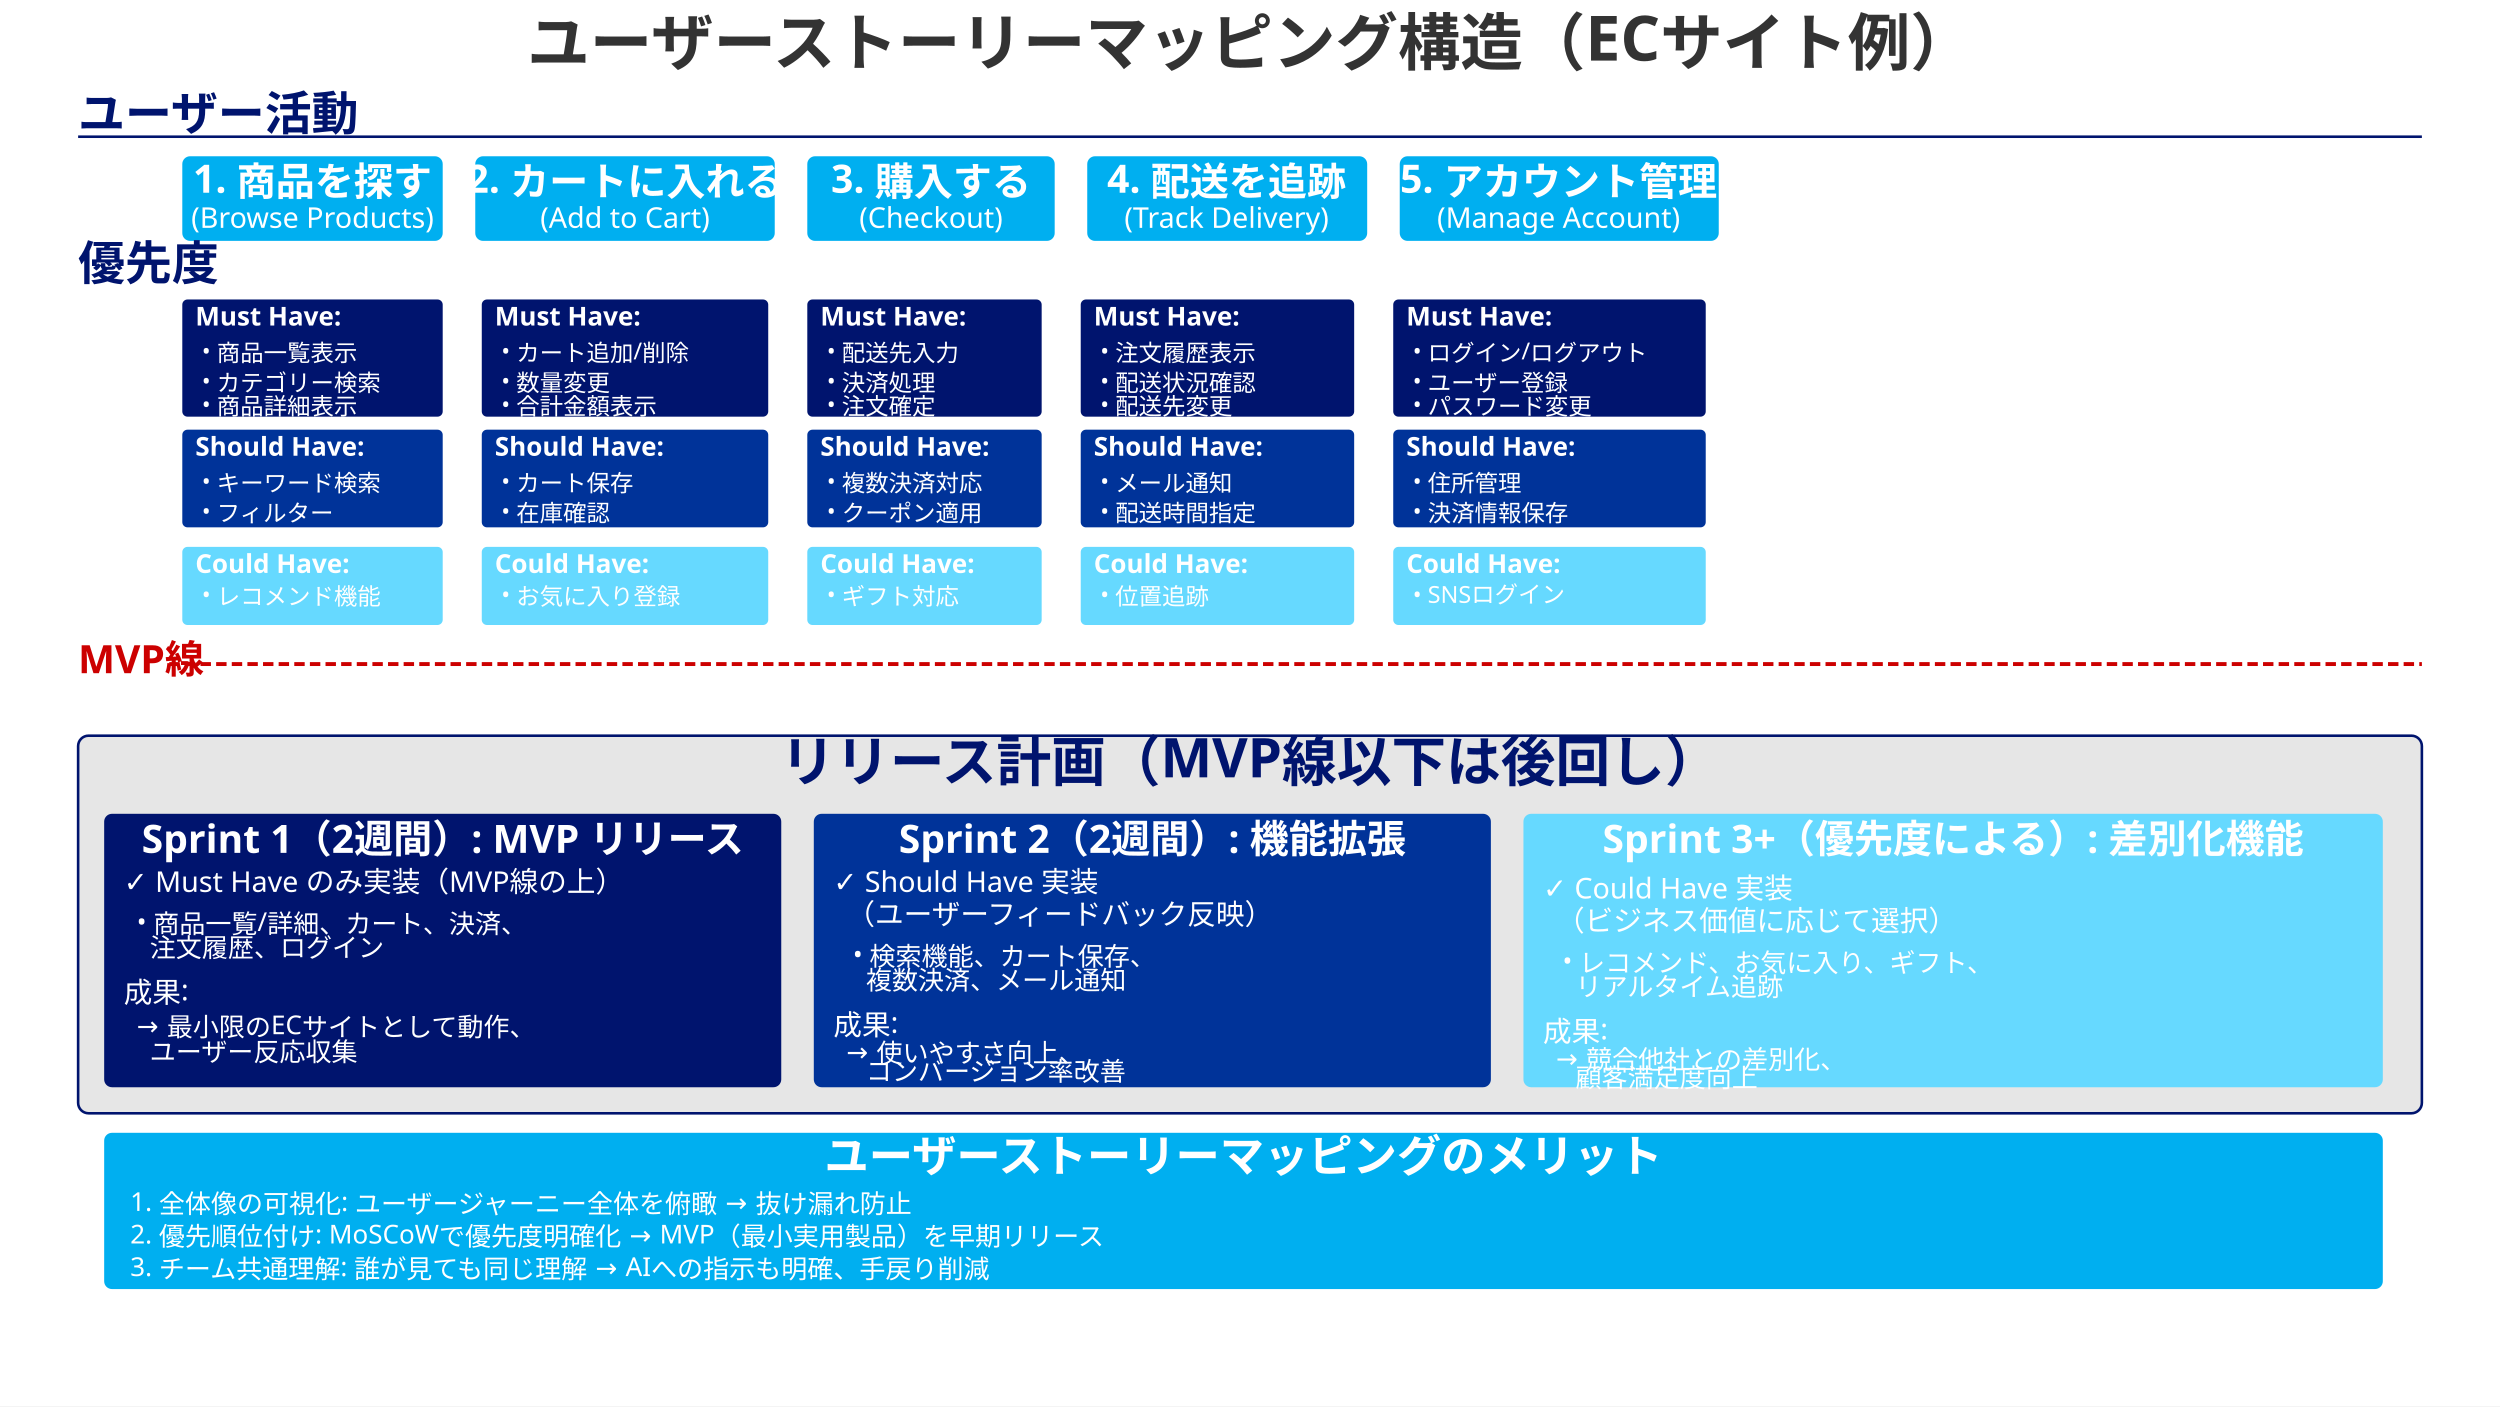
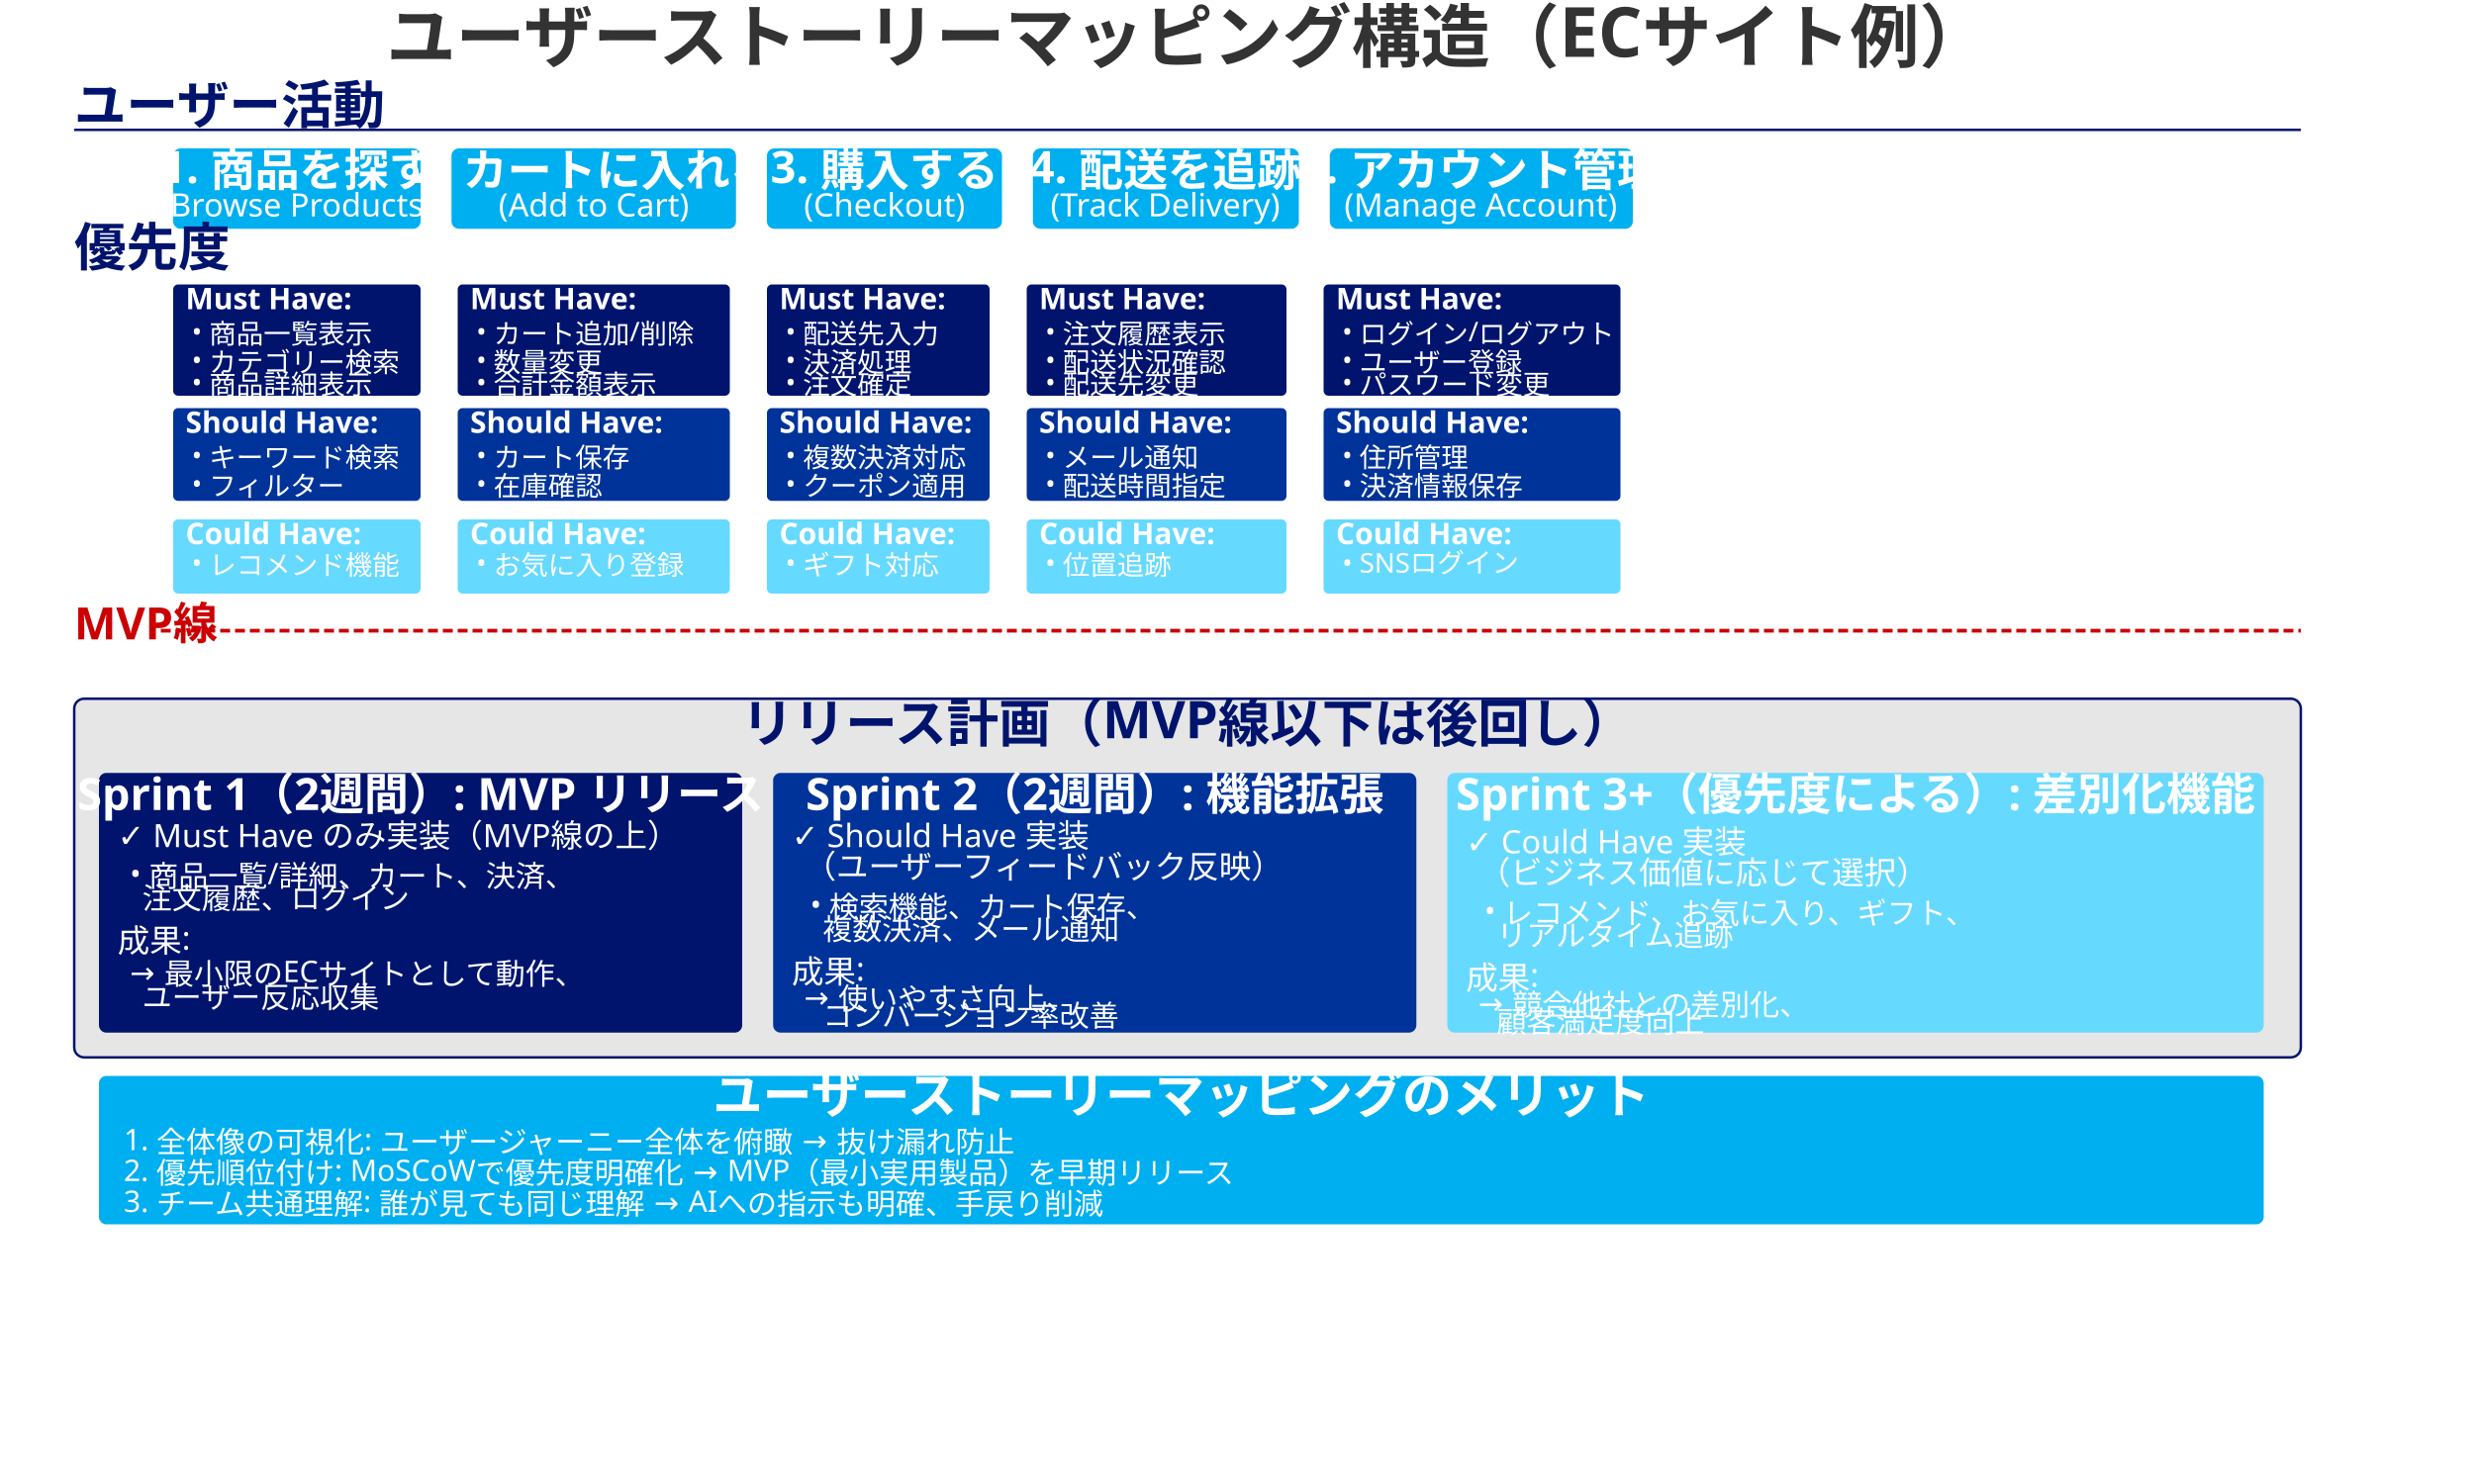
- <svg xmlns="http://www.w3.org/2000/svg" viewBox="0 0 1920 1080">
+ <svg xmlns="http://www.w3.org/2000/svg" viewBox="0 0 2000 1200" preserveAspectRatio="xMidYMid meet">
  <defs>
    <style>
-       .title { font-family: 'Noto Sans JP', sans-serif; font-size: 48px; font-weight: bold; fill: #333333; }
-       .activity-title { font-family: 'Noto Sans JP', sans-serif; font-size: 30px; font-weight: bold; fill: white; }
-       .activity-subtitle { font-family: 'Noto Sans JP', sans-serif; font-size: 22px; fill: white; }
-       .section-header { font-family: 'Noto Sans JP', sans-serif; font-size: 36px; fill: #00146E; font-weight: bold; }
-       .story-text { font-family: 'Noto Sans JP', sans-serif; font-size: 18px; fill: white; }
-       .story-title { font-family: 'Noto Sans JP', sans-serif; font-size: 20px; fill: white; font-weight: bold; }
-       .sprint-title { font-family: 'Noto Sans JP', sans-serif; font-size: 30px; fill: white; font-weight: bold; }
-       .sprint-text { font-family: 'Noto Sans JP', sans-serif; font-size: 22px; fill: white; }
-       .sprint-detail { font-family: 'Noto Sans JP', sans-serif; font-size: 20px; fill: white; }
-       .benefit-title { font-family: 'Noto Sans JP', sans-serif; font-size: 34px; fill: white; font-weight: bold; }
-       .benefit-text { font-family: 'Noto Sans JP', sans-serif; font-size: 20px; fill: white; }
-       .mvp-label { font-family: 'Noto Sans JP', sans-serif; font-size: 30px; fill: #CC0000; font-weight: bold; }
+       .title { font-family: 'Noto Sans JP', sans-serif; font-size: 56px; font-weight: bold; fill: #333333; }
+       .activity-title { font-family: 'Noto Sans JP', sans-serif; font-size: 36px; font-weight: bold; fill: white; }
+       .activity-subtitle { font-family: 'Noto Sans JP', sans-serif; font-size: 26px; fill: white; }
+       .section-header { font-family: 'Noto Sans JP', sans-serif; font-size: 42px; fill: #00146E; font-weight: bold; }
+       .story-text { font-family: 'Noto Sans JP', sans-serif; font-size: 22px; fill: white; }
+       .story-title { font-family: 'Noto Sans JP', sans-serif; font-size: 24px; fill: white; font-weight: bold; }
+       .sprint-title { font-family: 'Noto Sans JP', sans-serif; font-size: 36px; fill: white; font-weight: bold; }
+       .sprint-text { font-family: 'Noto Sans JP', sans-serif; font-size: 26px; fill: white; }
+       .sprint-detail { font-family: 'Noto Sans JP', sans-serif; font-size: 24px; fill: white; }
+       .benefit-title { font-family: 'Noto Sans JP', sans-serif; font-size: 40px; fill: white; font-weight: bold; }
+       .benefit-text { font-family: 'Noto Sans JP', sans-serif; font-size: 24px; fill: white; }
+       .mvp-label { font-family: 'Noto Sans JP', sans-serif; font-size: 36px; fill: #CC0000; font-weight: bold; }
    </style>
  </defs>
-   <rect width="1920" height="1080" fill="#FFFFFF" />
+   <rect width="2000" height="1200" fill="#FFFFFF" />
  <text x="960" y="50" class="title" text-anchor="middle">ユーザーストーリーマッピング構造（ECサイト例）</text>
  <text x="60" y="100" class="section-header">ユーザー活動</text>
  <line x1="60" y1="105" x2="1860" y2="105" stroke="#00146E" stroke-width="2" />
  <rect x="140" y="120" width="200" height="65" fill="#00AFF0" rx="6" />
  <text x="240" y="148" class="activity-title" text-anchor="middle">1. 商品を探す</text>
  <text x="240" y="175" class="activity-subtitle" text-anchor="middle">(Browse Products)</text>
  <rect x="365" y="120" width="230" height="65" fill="#00AFF0" rx="6" />
  <text x="480" y="148" class="activity-title" text-anchor="middle">2. カートに入れる</text>
  <text x="480" y="175" class="activity-subtitle" text-anchor="middle">(Add to Cart)</text>
  <rect x="620" y="120" width="190" height="65" fill="#00AFF0" rx="6" />
  <text x="715" y="148" class="activity-title" text-anchor="middle">3. 購入する</text>
  <text x="715" y="175" class="activity-subtitle" text-anchor="middle">(Checkout)</text>
  <rect x="835" y="120" width="215" height="65" fill="#00AFF0" rx="6" />
  <text x="942" y="148" class="activity-title" text-anchor="middle">4. 配送を追跡</text>
  <text x="942" y="175" class="activity-subtitle" text-anchor="middle">(Track Delivery)</text>
  <rect x="1075" y="120" width="245" height="65" fill="#00AFF0" rx="6" />
  <text x="1197" y="148" class="activity-title" text-anchor="middle">5. アカウント管理</text>
  <text x="1197" y="175" class="activity-subtitle" text-anchor="middle">(Manage Account)</text>
  <text x="60" y="215" class="section-header">優先度</text>
  <line x1="130" y1="510" x2="1860" y2="510" stroke="#CC0000" stroke-width="3" stroke-dasharray="8,4" />
  <text x="60" y="517" class="mvp-label">MVP線</text>
  <rect x="140" y="230" width="200" height="90" fill="#00146E" rx="4" />
  <text x="150" y="250" class="story-title">Must Have:</text>
  <text x="155" y="276" class="story-text">• 商品一覧表示</text>
  <text x="155" y="299" class="story-text">• カテゴリー検索</text>
  <text x="155" y="317" class="story-text">• 商品詳細表示</text>
  <rect x="140" y="330" width="200" height="75" fill="#003399" rx="4" />
  <text x="150" y="350" class="story-title">Should Have:</text>
  <text x="155" y="376" class="story-text">• キーワード検索</text>
  <text x="155" y="399" class="story-text">• フィルター</text>
  <rect x="140" y="420" width="200" height="60" fill="#66D9FF" rx="4" />
  <text x="150" y="440" class="story-title">Could Have:</text>
  <text x="155" y="463" class="story-text">• レコメンド機能</text>
  <rect x="370" y="230" width="220" height="90" fill="#00146E" rx="4" />
  <text x="380" y="250" class="story-title">Must Have:</text>
  <text x="385" y="276" class="story-text">• カート追加/削除</text>
  <text x="385" y="299" class="story-text">• 数量変更</text>
  <text x="385" y="317" class="story-text">• 合計金額表示</text>
  <rect x="370" y="330" width="220" height="75" fill="#003399" rx="4" />
  <text x="380" y="350" class="story-title">Should Have:</text>
  <text x="385" y="376" class="story-text">• カート保存</text>
  <text x="385" y="399" class="story-text">• 在庫確認</text>
  <rect x="370" y="420" width="220" height="60" fill="#66D9FF" rx="4" />
  <text x="380" y="440" class="story-title">Could Have:</text>
  <text x="385" y="463" class="story-text">• お気に入り登録</text>
  <rect x="620" y="230" width="180" height="90" fill="#00146E" rx="4" />
  <text x="630" y="250" class="story-title">Must Have:</text>
  <text x="635" y="276" class="story-text">• 配送先入力</text>
  <text x="635" y="299" class="story-text">• 決済処理</text>
  <text x="635" y="317" class="story-text">• 注文確定</text>
  <rect x="620" y="330" width="180" height="75" fill="#003399" rx="4" />
  <text x="630" y="350" class="story-title">Should Have:</text>
  <text x="635" y="376" class="story-text">• 複数決済対応</text>
  <text x="635" y="399" class="story-text">• クーポン適用</text>
  <rect x="620" y="420" width="180" height="60" fill="#66D9FF" rx="4" />
  <text x="630" y="440" class="story-title">Could Have:</text>
  <text x="635" y="463" class="story-text">• ギフト対応</text>
  <rect x="830" y="230" width="210" height="90" fill="#00146E" rx="4" />
  <text x="840" y="250" class="story-title">Must Have:</text>
  <text x="845" y="276" class="story-text">• 注文履歴表示</text>
  <text x="845" y="299" class="story-text">• 配送状況確認</text>
  <text x="845" y="317" class="story-text">• 配送先変更</text>
  <rect x="830" y="330" width="210" height="75" fill="#003399" rx="4" />
  <text x="840" y="350" class="story-title">Should Have:</text>
  <text x="845" y="376" class="story-text">• メール通知</text>
  <text x="845" y="399" class="story-text">• 配送時間指定</text>
  <rect x="830" y="420" width="210" height="60" fill="#66D9FF" rx="4" />
  <text x="840" y="440" class="story-title">Could Have:</text>
  <text x="845" y="463" class="story-text">• 位置追跡</text>
  <rect x="1070" y="230" width="240" height="90" fill="#00146E" rx="4" />
  <text x="1080" y="250" class="story-title">Must Have:</text>
  <text x="1085" y="276" class="story-text">• ログイン/ログアウト</text>
  <text x="1085" y="299" class="story-text">• ユーザー登録</text>
  <text x="1085" y="317" class="story-text">• パスワード変更</text>
  <rect x="1070" y="330" width="240" height="75" fill="#003399" rx="4" />
  <text x="1080" y="350" class="story-title">Should Have:</text>
  <text x="1085" y="376" class="story-text">• 住所管理</text>
  <text x="1085" y="399" class="story-text">• 決済情報保存</text>
  <rect x="1070" y="420" width="240" height="60" fill="#66D9FF" rx="4" />
  <text x="1080" y="440" class="story-title">Could Have:</text>
  <text x="1085" y="463" class="story-text">• SNSログイン</text>
  <rect x="60" y="565" width="1800" height="290" fill="#E6E6E6" stroke="#00146E" stroke-width="2" rx="8" />
  <text x="960" y="600" style="font-family: 'Noto Sans JP', sans-serif; font-size: 42px; fill: #00146E; text-anchor: middle; font-weight: bold;">
    リリース計画（MVP線以下は後回し）
  </text>
  <rect x="80" y="625" width="520" height="210" fill="#00146E" rx="6" />
  <text x="340" y="655" class="sprint-title" text-anchor="middle">Sprint 1（2週間）: MVP リリース</text>
  <text x="95" y="685" class="sprint-text">✓ Must Have のみ実装（MVP線の上）</text>
  <text x="105" y="715" class="sprint-detail">• 商品一覧/詳細、カート、決済、</text>
  <text x="115" y="735" class="sprint-detail">注文履歴、ログイン</text>
  <text x="95" y="770" class="sprint-text">成果:</text>
  <text x="105" y="795" class="sprint-detail">→ 最小限のECサイトとして動作、</text>
  <text x="115" y="815" class="sprint-detail">ユーザー反応収集</text>
  <rect x="625" y="625" width="520" height="210" fill="#003399" rx="6" />
  <text x="885" y="655" class="sprint-title" text-anchor="middle">Sprint 2（2週間）: 機能拡張</text>
  <text x="640" y="685" class="sprint-text">✓ Should Have 実装</text>
  <text x="650" y="710" class="sprint-text">（ユーザーフィードバック反映）</text>
  <text x="655" y="740" class="sprint-detail">• 検索機能、カート保存、</text>
  <text x="665" y="760" class="sprint-detail">複数決済、メール通知</text>
  <text x="640" y="795" class="sprint-text">成果:</text>
  <text x="650" y="815" class="sprint-detail">→ 使いやすさ向上、</text>
  <text x="665" y="830" class="sprint-detail">コンバージョン率改善</text>
  <rect x="1170" y="625" width="660" height="210" fill="#66D9FF" rx="6" />
  <text x="1500" y="655" class="sprint-title" text-anchor="middle">Sprint 3+（優先度による）: 差別化機能</text>
  <text x="1185" y="690" class="sprint-text">✓ Could Have 実装</text>
  <text x="1195" y="715" class="sprint-text">（ビジネス価値に応じて選択）</text>
  <text x="1200" y="745" class="sprint-detail">• レコメンド、お気に入り、ギフト、</text>
  <text x="1210" y="765" class="sprint-detail">リアルタイム追跡</text>
  <text x="1185" y="800" class="sprint-text">成果:</text>
  <text x="1195" y="820" class="sprint-detail">→ 競合他社との差別化、</text>
  <text x="1210" y="835" class="sprint-detail">顧客満足度向上</text>
  <rect x="80" y="870" width="1750" height="120" fill="#00AFF0" rx="6" />
  <text x="955" y="900" class="benefit-title" text-anchor="middle">ユーザーストーリーマッピングのメリット</text>
  <text x="100" y="930" class="benefit-text">1. 全体像の可視化: ユーザージャーニー全体を俯瞰 → 抜け漏れ防止</text>
  <text x="100" y="955" class="benefit-text">2. 優先順位付け: MoSCoWで優先度明確化 → MVP（最小実用製品）を早期リリース</text>
  <text x="100" y="980" class="benefit-text">3. チーム共通理解: 誰が見ても同じ理解 → AIへの指示も明確、手戻り削減</text>
</svg>
